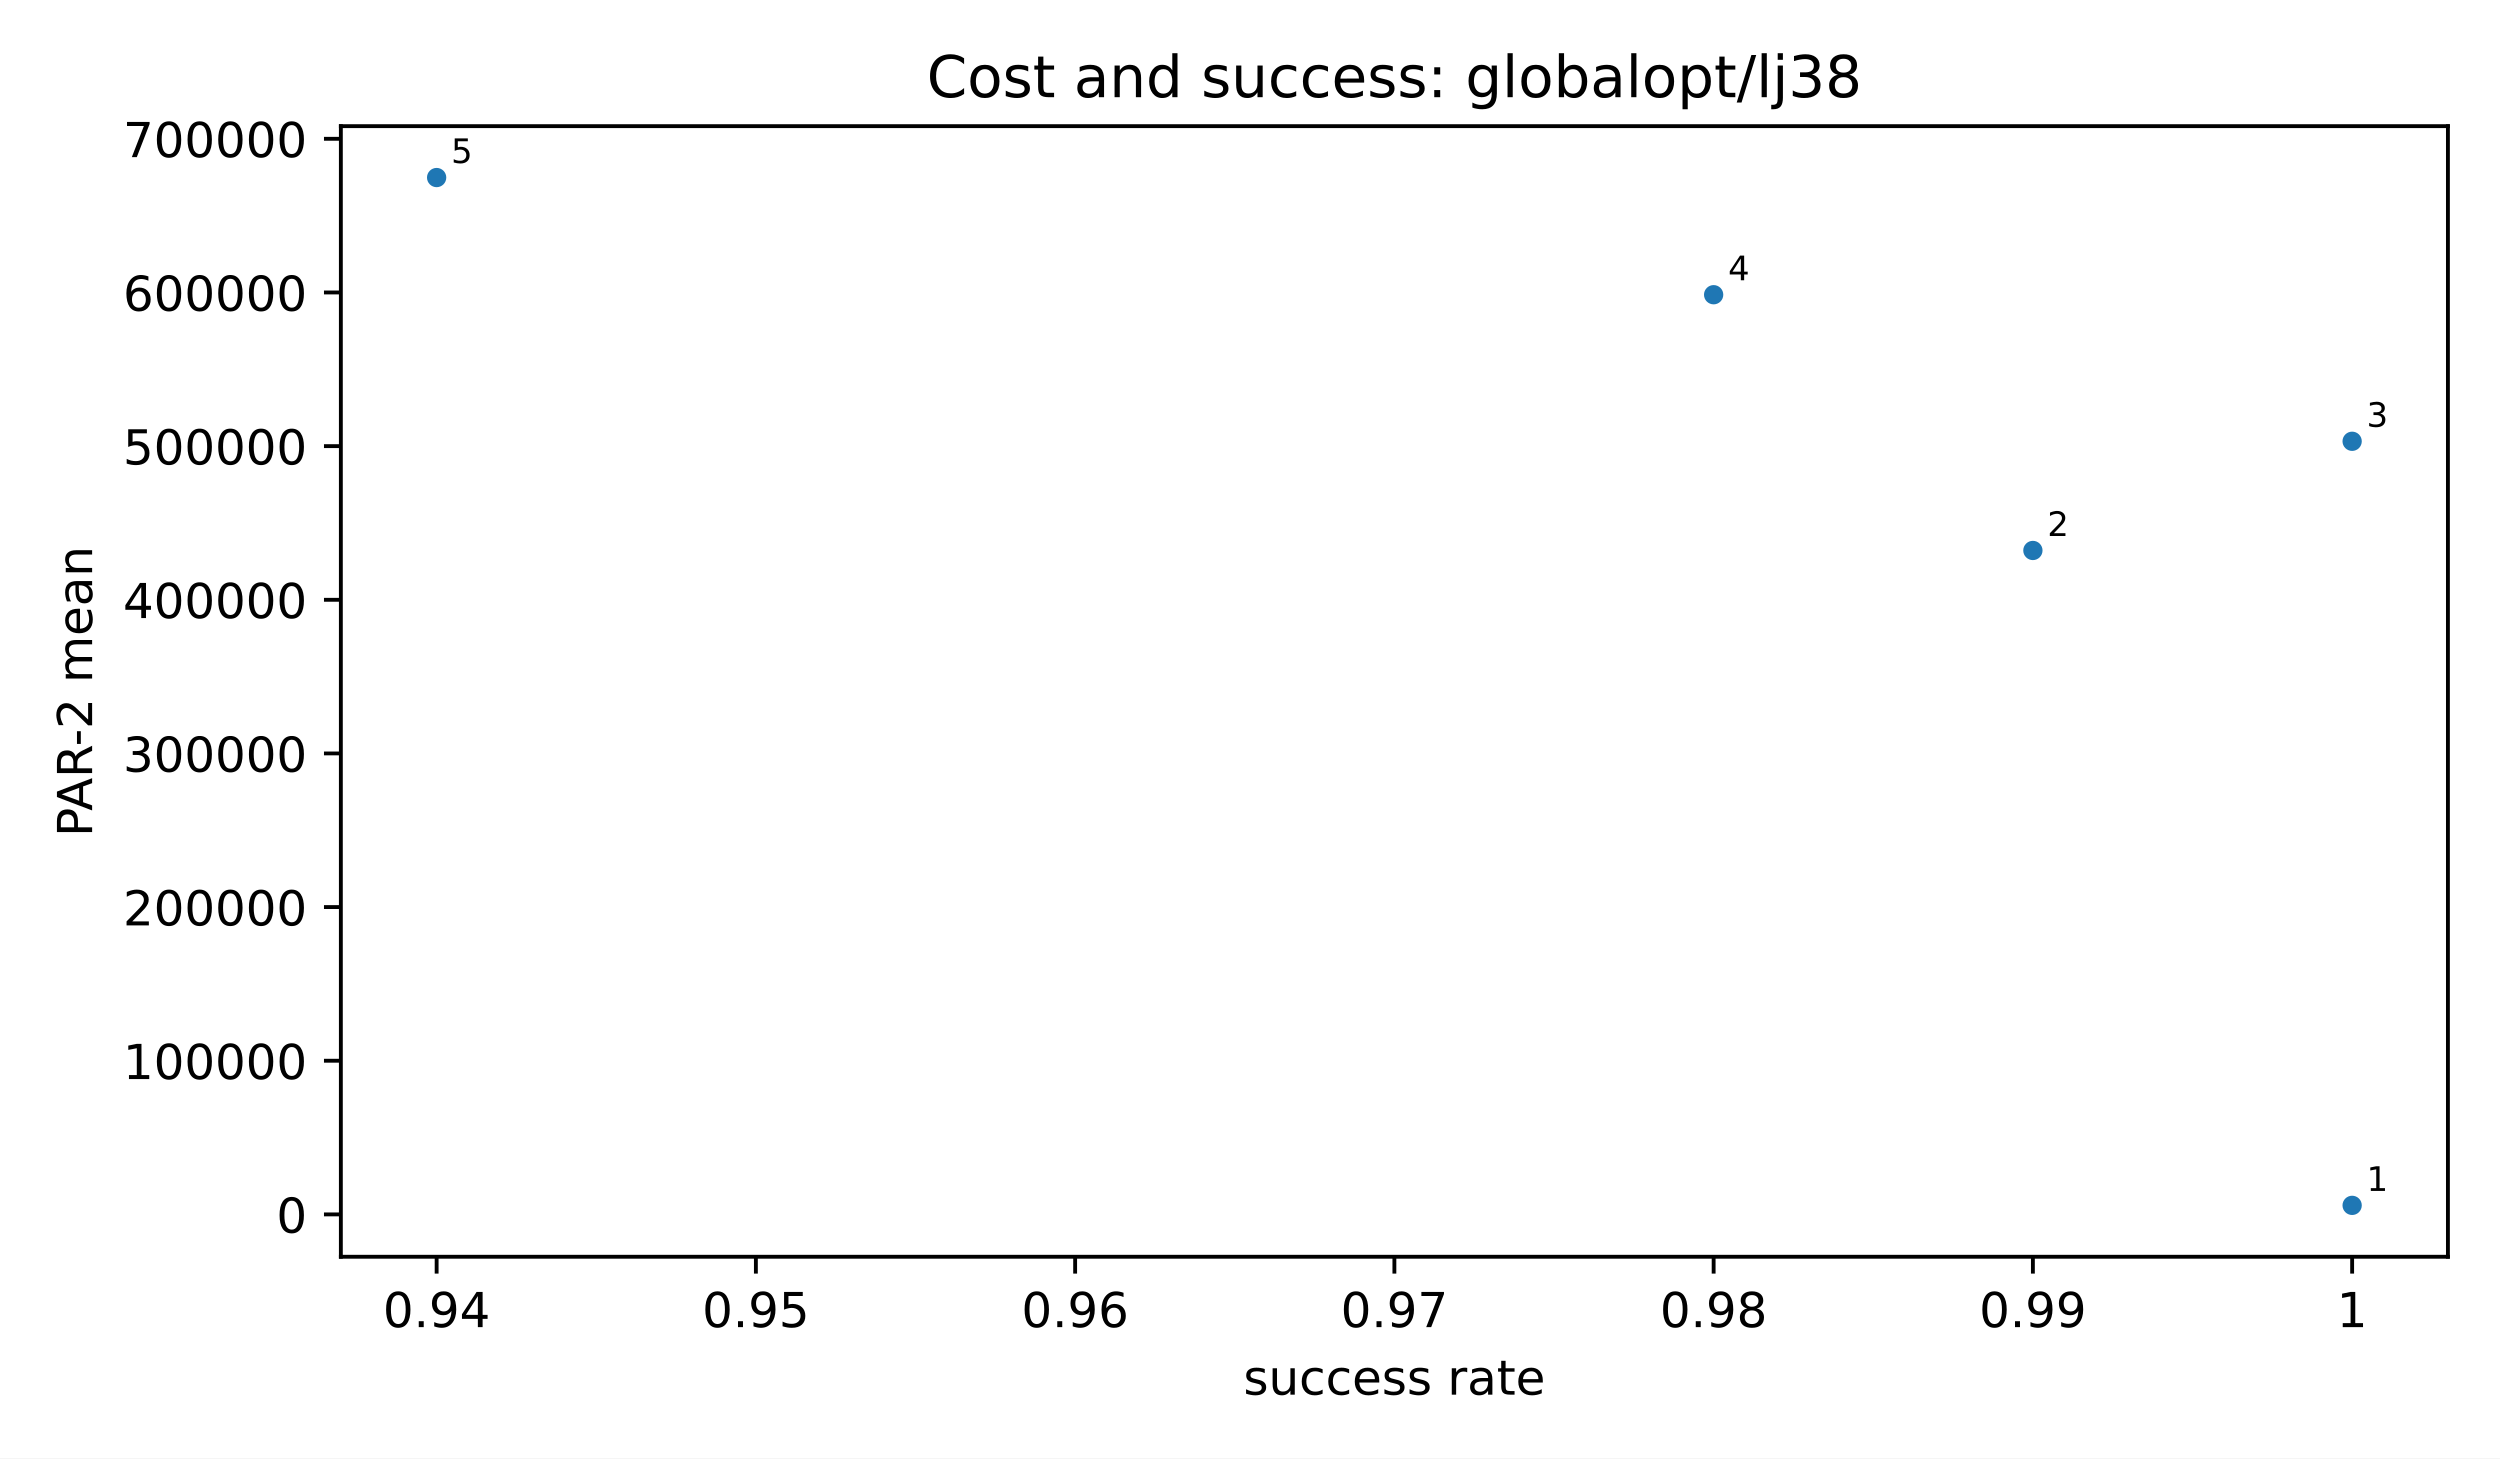
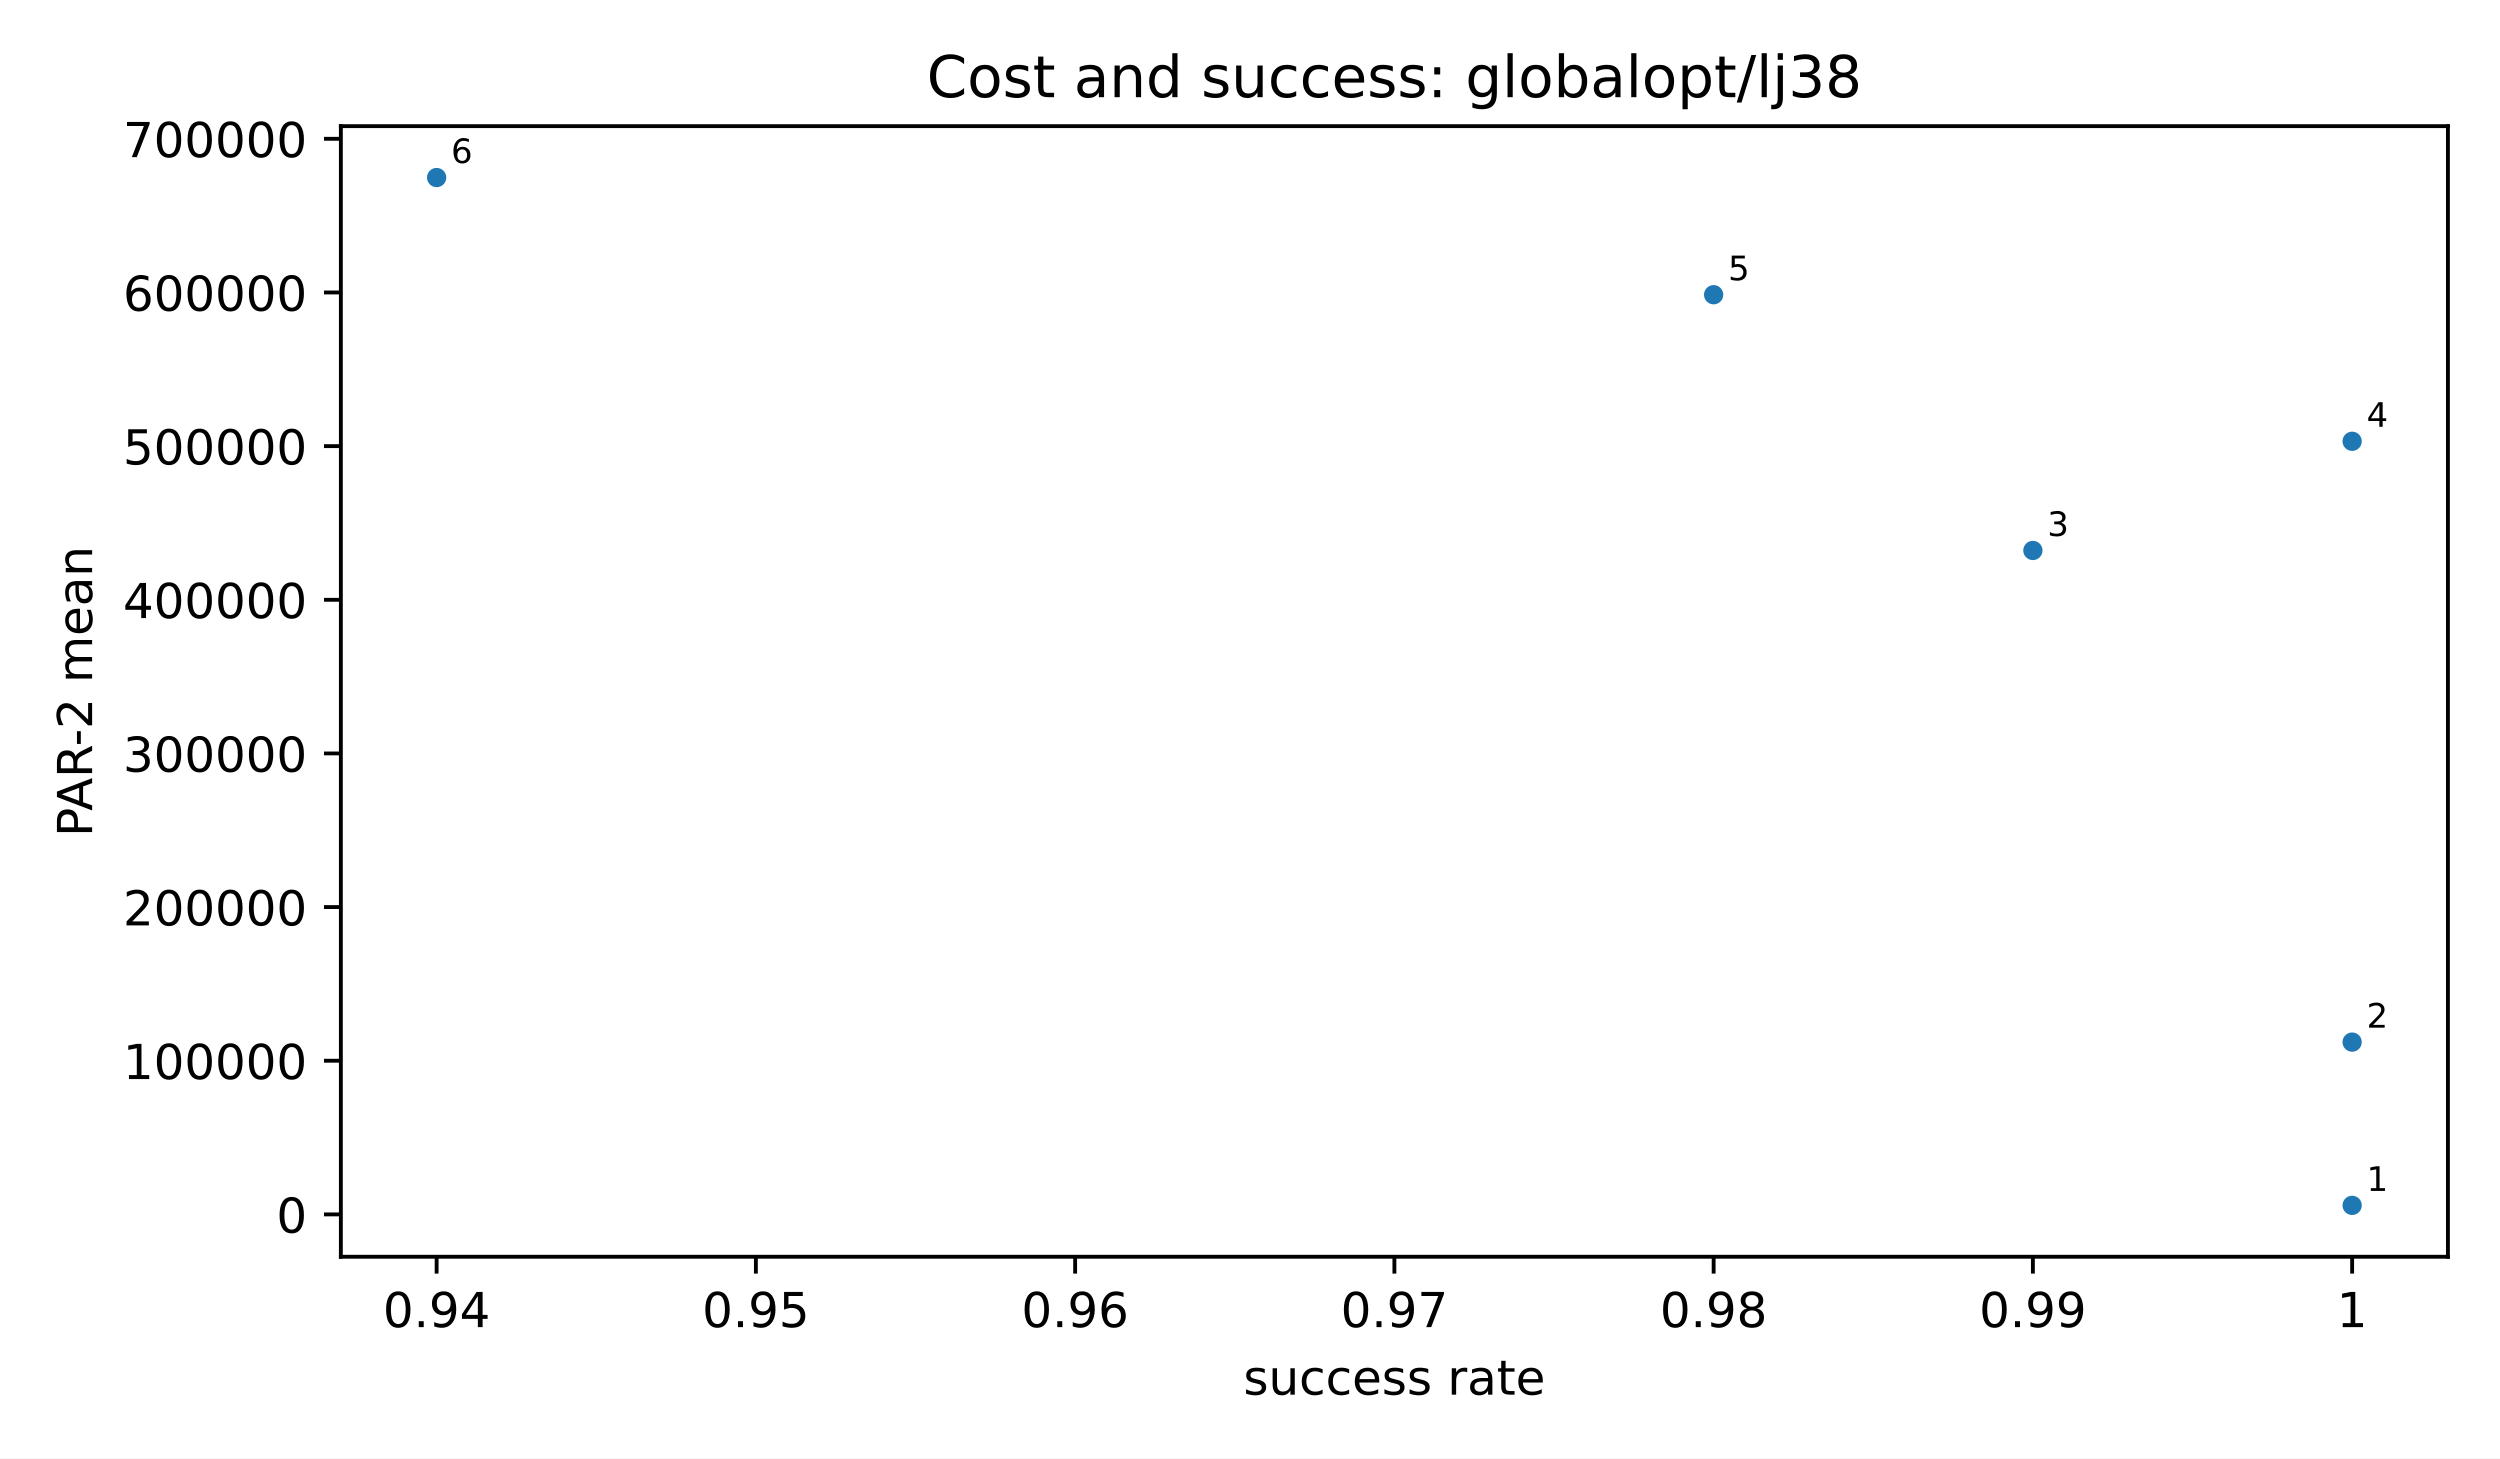
<svg xmlns="http://www.w3.org/2000/svg" xmlns:xlink="http://www.w3.org/1999/xlink" width="518.4pt" height="302.4pt" viewBox="0 0 518.4 302.4" version="1.1">
  <defs>
    <style type="text/css">*{stroke-linejoin: round; stroke-linecap: butt}</style>
  </defs>
  <g id="figure_1">
    <g id="patch_1">
      <path d="M 0 302.4  L 518.4 302.4  L 518.4 0  L 0 0  z " style="fill: #ffffff" />
    </g>
    <g id="axes_1">
      <g id="patch_2">
        <path d="M 70.68 260.6  L 507.6 260.6  L 507.6 26.16  L 70.68 26.16  z " style="fill: #ffffff" />
      </g>
      <g id="PathCollection_1">
        <defs>
          <path id="m2d8934182f" d="M 0 2  C 0.53 2 1.039 1.789 1.414 1.414  C 1.789 1.039 2 0.53 2 0  C 2 -0.53 1.789 -1.039 1.414 -1.414  C 1.039 -1.789 0.53 -2 0 -2  C -0.53 -2 -1.039 -1.789 -1.414 -1.414  C -1.789 -1.039 -2 -0.53 -2 0  C -2 0.53 -1.789 1.039 -1.414 1.414  C -1.039 1.789 -0.53 2 0 2  z " />
        </defs>
        <g clip-path="url(#p83cf964bde)">
          <use xlink:href="#m2d8934182f" x="487.74" y="249.944" style="fill: #1f77b4" />
+           <use xlink:href="#m2d8934182f" x="487.74" y="216.09" style="fill: #1f77b4" />
          <use xlink:href="#m2d8934182f" x="421.54" y="114.145" style="fill: #1f77b4" />
          <use xlink:href="#m2d8934182f" x="487.74" y="91.505" style="fill: #1f77b4" />
          <use xlink:href="#m2d8934182f" x="355.34" y="61.114" style="fill: #1f77b4" />
          <use xlink:href="#m2d8934182f" x="90.54" y="36.816" style="fill: #1f77b4" />
        </g>
      </g>
      <g id="matplotlib.axis_1">
        <g id="xtick_1">
          <g id="line2d_1">
            <defs>
              <path id="m8ea4d47d77" d="M 0 0  L 0 3.5  " style="stroke: #000000; stroke-width: 0.8" />
            </defs>
            <g>
              <use xlink:href="#m8ea4d47d77" x="90.54" y="260.6" style="stroke: #000000; stroke-width: 0.8" />
            </g>
          </g>
          <g id="text_1">
            <text style="font-size: 10px; font-family: 'DejaVu Sans', 'Bitstream Vera Sans', 'Computer Modern Sans Serif', 'Lucida Grande', 'Verdana', 'Geneva', 'Lucid', 'Arial', 'Helvetica', 'Avant Garde', sans-serif; text-anchor: middle" x="90.54" y="275.198" transform="rotate(-0 90.54 275.1977)">0.94</text>
          </g>
        </g>
        <g id="xtick_2">
          <g id="line2d_2">
            <g>
              <use xlink:href="#m8ea4d47d77" x="156.74" y="260.6" style="stroke: #000000; stroke-width: 0.8" />
            </g>
          </g>
          <g id="text_2">
            <text style="font-size: 10px; font-family: 'DejaVu Sans', 'Bitstream Vera Sans', 'Computer Modern Sans Serif', 'Lucida Grande', 'Verdana', 'Geneva', 'Lucid', 'Arial', 'Helvetica', 'Avant Garde', sans-serif; text-anchor: middle" x="156.74" y="275.198" transform="rotate(-0 156.74 275.1977)">0.95</text>
          </g>
        </g>
        <g id="xtick_3">
          <g id="line2d_3">
            <g>
              <use xlink:href="#m8ea4d47d77" x="222.94" y="260.6" style="stroke: #000000; stroke-width: 0.8" />
            </g>
          </g>
          <g id="text_3">
            <text style="font-size: 10px; font-family: 'DejaVu Sans', 'Bitstream Vera Sans', 'Computer Modern Sans Serif', 'Lucida Grande', 'Verdana', 'Geneva', 'Lucid', 'Arial', 'Helvetica', 'Avant Garde', sans-serif; text-anchor: middle" x="222.94" y="275.198" transform="rotate(-0 222.94 275.1977)">0.96</text>
          </g>
        </g>
        <g id="xtick_4">
          <g id="line2d_4">
            <g>
              <use xlink:href="#m8ea4d47d77" x="289.14" y="260.6" style="stroke: #000000; stroke-width: 0.8" />
            </g>
          </g>
          <g id="text_4">
            <text style="font-size: 10px; font-family: 'DejaVu Sans', 'Bitstream Vera Sans', 'Computer Modern Sans Serif', 'Lucida Grande', 'Verdana', 'Geneva', 'Lucid', 'Arial', 'Helvetica', 'Avant Garde', sans-serif; text-anchor: middle" x="289.14" y="275.198" transform="rotate(-0 289.14 275.1977)">0.97</text>
          </g>
        </g>
        <g id="xtick_5">
          <g id="line2d_5">
            <g>
              <use xlink:href="#m8ea4d47d77" x="355.34" y="260.6" style="stroke: #000000; stroke-width: 0.8" />
            </g>
          </g>
          <g id="text_5">
            <text style="font-size: 10px; font-family: 'DejaVu Sans', 'Bitstream Vera Sans', 'Computer Modern Sans Serif', 'Lucida Grande', 'Verdana', 'Geneva', 'Lucid', 'Arial', 'Helvetica', 'Avant Garde', sans-serif; text-anchor: middle" x="355.34" y="275.198" transform="rotate(-0 355.34 275.1977)">0.98</text>
          </g>
        </g>
        <g id="xtick_6">
          <g id="line2d_6">
            <g>
              <use xlink:href="#m8ea4d47d77" x="421.54" y="260.6" style="stroke: #000000; stroke-width: 0.8" />
            </g>
          </g>
          <g id="text_6">
            <text style="font-size: 10px; font-family: 'DejaVu Sans', 'Bitstream Vera Sans', 'Computer Modern Sans Serif', 'Lucida Grande', 'Verdana', 'Geneva', 'Lucid', 'Arial', 'Helvetica', 'Avant Garde', sans-serif; text-anchor: middle" x="421.54" y="275.198" transform="rotate(-0 421.54 275.1977)">0.99</text>
          </g>
        </g>
        <g id="xtick_7">
          <g id="line2d_7">
            <g>
              <use xlink:href="#m8ea4d47d77" x="487.74" y="260.6" style="stroke: #000000; stroke-width: 0.8" />
            </g>
          </g>
          <g id="text_7">
            <text style="font-size: 10px; font-family: 'DejaVu Sans', 'Bitstream Vera Sans', 'Computer Modern Sans Serif', 'Lucida Grande', 'Verdana', 'Geneva', 'Lucid', 'Arial', 'Helvetica', 'Avant Garde', sans-serif; text-anchor: middle" x="487.74" y="275.198" transform="rotate(-0 487.74 275.1977)">1</text>
          </g>
        </g>
        <g id="text_8">
          <text style="font-size: 10px; font-family: 'DejaVu Sans', 'Bitstream Vera Sans', 'Computer Modern Sans Serif', 'Lucida Grande', 'Verdana', 'Geneva', 'Lucid', 'Arial', 'Helvetica', 'Avant Garde', sans-serif; text-anchor: middle" x="289.14" y="289.198" transform="rotate(-0 289.14 289.1977)">success rate</text>
        </g>
      </g>
      <g id="matplotlib.axis_2">
        <g id="ytick_1">
          <g id="line2d_8">
            <defs>
              <path id="md659df78fa" d="M 0 0  L -3.5 0  " style="stroke: #000000; stroke-width: 0.8" />
            </defs>
            <g>
              <use xlink:href="#md659df78fa" x="70.68" y="251.818" style="stroke: #000000; stroke-width: 0.8" />
            </g>
          </g>
          <g id="text_9">
            <text style="font-size: 10px; font-family: 'DejaVu Sans', 'Bitstream Vera Sans', 'Computer Modern Sans Serif', 'Lucida Grande', 'Verdana', 'Geneva', 'Lucid', 'Arial', 'Helvetica', 'Avant Garde', sans-serif; text-anchor: end" x="63.68" y="255.617" transform="rotate(-0 63.68 255.6172)">0</text>
          </g>
        </g>
        <g id="ytick_2">
          <g id="line2d_9">
            <g>
              <use xlink:href="#md659df78fa" x="70.68" y="219.956" style="stroke: #000000; stroke-width: 0.8" />
            </g>
          </g>
          <g id="text_10">
            <text style="font-size: 10px; font-family: 'DejaVu Sans', 'Bitstream Vera Sans', 'Computer Modern Sans Serif', 'Lucida Grande', 'Verdana', 'Geneva', 'Lucid', 'Arial', 'Helvetica', 'Avant Garde', sans-serif; text-anchor: end" x="63.68" y="223.755" transform="rotate(-0 63.68 223.7551)">100000</text>
          </g>
        </g>
        <g id="ytick_3">
          <g id="line2d_10">
            <g>
              <use xlink:href="#md659df78fa" x="70.68" y="188.094" style="stroke: #000000; stroke-width: 0.8" />
            </g>
          </g>
          <g id="text_11">
            <text style="font-size: 10px; font-family: 'DejaVu Sans', 'Bitstream Vera Sans', 'Computer Modern Sans Serif', 'Lucida Grande', 'Verdana', 'Geneva', 'Lucid', 'Arial', 'Helvetica', 'Avant Garde', sans-serif; text-anchor: end" x="63.68" y="191.893" transform="rotate(-0 63.68 191.893)">200000</text>
          </g>
        </g>
        <g id="ytick_4">
          <g id="line2d_11">
            <g>
              <use xlink:href="#md659df78fa" x="70.68" y="156.232" style="stroke: #000000; stroke-width: 0.8" />
            </g>
          </g>
          <g id="text_12">
            <text style="font-size: 10px; font-family: 'DejaVu Sans', 'Bitstream Vera Sans', 'Computer Modern Sans Serif', 'Lucida Grande', 'Verdana', 'Geneva', 'Lucid', 'Arial', 'Helvetica', 'Avant Garde', sans-serif; text-anchor: end" x="63.68" y="160.031" transform="rotate(-0 63.68 160.0309)">300000</text>
          </g>
        </g>
        <g id="ytick_5">
          <g id="line2d_12">
            <g>
              <use xlink:href="#md659df78fa" x="70.68" y="124.37" style="stroke: #000000; stroke-width: 0.8" />
            </g>
          </g>
          <g id="text_13">
            <text style="font-size: 10px; font-family: 'DejaVu Sans', 'Bitstream Vera Sans', 'Computer Modern Sans Serif', 'Lucida Grande', 'Verdana', 'Geneva', 'Lucid', 'Arial', 'Helvetica', 'Avant Garde', sans-serif; text-anchor: end" x="63.68" y="128.169" transform="rotate(-0 63.68 128.1688)">400000</text>
          </g>
        </g>
        <g id="ytick_6">
          <g id="line2d_13">
            <g>
              <use xlink:href="#md659df78fa" x="70.68" y="92.508" style="stroke: #000000; stroke-width: 0.8" />
            </g>
          </g>
          <g id="text_14">
            <text style="font-size: 10px; font-family: 'DejaVu Sans', 'Bitstream Vera Sans', 'Computer Modern Sans Serif', 'Lucida Grande', 'Verdana', 'Geneva', 'Lucid', 'Arial', 'Helvetica', 'Avant Garde', sans-serif; text-anchor: end" x="63.68" y="96.307" transform="rotate(-0 63.68 96.3067)">500000</text>
          </g>
        </g>
        <g id="ytick_7">
          <g id="line2d_14">
            <g>
              <use xlink:href="#md659df78fa" x="70.68" y="60.646" style="stroke: #000000; stroke-width: 0.8" />
            </g>
          </g>
          <g id="text_15">
            <text style="font-size: 10px; font-family: 'DejaVu Sans', 'Bitstream Vera Sans', 'Computer Modern Sans Serif', 'Lucida Grande', 'Verdana', 'Geneva', 'Lucid', 'Arial', 'Helvetica', 'Avant Garde', sans-serif; text-anchor: end" x="63.68" y="64.445" transform="rotate(-0 63.68 64.4446)">600000</text>
          </g>
        </g>
        <g id="ytick_8">
          <g id="line2d_15">
            <g>
              <use xlink:href="#md659df78fa" x="70.68" y="28.784" style="stroke: #000000; stroke-width: 0.8" />
            </g>
          </g>
          <g id="text_16">
            <text style="font-size: 10px; font-family: 'DejaVu Sans', 'Bitstream Vera Sans', 'Computer Modern Sans Serif', 'Lucida Grande', 'Verdana', 'Geneva', 'Lucid', 'Arial', 'Helvetica', 'Avant Garde', sans-serif; text-anchor: end" x="63.68" y="32.583" transform="rotate(-0 63.68 32.5825)">700000</text>
          </g>
        </g>
        <g id="text_17">
          <text style="font-size: 10px; font-family: 'DejaVu Sans', 'Bitstream Vera Sans', 'Computer Modern Sans Serif', 'Lucida Grande', 'Verdana', 'Geneva', 'Lucid', 'Arial', 'Helvetica', 'Avant Garde', sans-serif; text-anchor: middle" x="19.103" y="143.38" transform="rotate(-90 19.10266 143.38)">PAR-2 mean</text>
        </g>
      </g>
      <g id="patch_3">
        <path d="M 70.68 260.6  L 70.68 26.16  " style="fill: none; stroke: #000000; stroke-width: 0.8; stroke-linejoin: miter; stroke-linecap: square" />
      </g>
      <g id="patch_4">
        <path d="M 507.6 260.6  L 507.6 26.16  " style="fill: none; stroke: #000000; stroke-width: 0.8; stroke-linejoin: miter; stroke-linecap: square" />
      </g>
      <g id="patch_5">
        <path d="M 70.68 260.6  L 507.6 260.6  " style="fill: none; stroke: #000000; stroke-width: 0.8; stroke-linejoin: miter; stroke-linecap: square" />
      </g>
      <g id="patch_6">
        <path d="M 70.68 26.16  L 507.6 26.16  " style="fill: none; stroke: #000000; stroke-width: 0.8; stroke-linejoin: miter; stroke-linecap: square" />
      </g>
      <g id="text_18">
        <text style="font-size: 7px; font-family: 'DejaVu Sans', 'Bitstream Vera Sans', 'Computer Modern Sans Serif', 'Lucida Grande', 'Verdana', 'Geneva', 'Lucid', 'Arial', 'Helvetica', 'Avant Garde', sans-serif; text-anchor: start" x="490.74" y="246.944" transform="rotate(-0 490.74 246.9436)">1</text>
      </g>
      <g id="text_19">
-         <text style="font-size: 7px; font-family: 'DejaVu Sans', 'Bitstream Vera Sans', 'Computer Modern Sans Serif', 'Lucida Grande', 'Verdana', 'Geneva', 'Lucid', 'Arial', 'Helvetica', 'Avant Garde', sans-serif; text-anchor: start" x="424.54" y="111.145" transform="rotate(-0 424.54 111.1448)">2</text>
+         <text style="font-size: 7px; font-family: 'DejaVu Sans', 'Bitstream Vera Sans', 'Computer Modern Sans Serif', 'Lucida Grande', 'Verdana', 'Geneva', 'Lucid', 'Arial', 'Helvetica', 'Avant Garde', sans-serif; text-anchor: start" x="490.74" y="213.09" transform="rotate(-0 490.74 213.0901)">2</text>
      </g>
      <g id="text_20">
-         <text style="font-size: 7px; font-family: 'DejaVu Sans', 'Bitstream Vera Sans', 'Computer Modern Sans Serif', 'Lucida Grande', 'Verdana', 'Geneva', 'Lucid', 'Arial', 'Helvetica', 'Avant Garde', sans-serif; text-anchor: start" x="490.74" y="88.505" transform="rotate(-0 490.74 88.50548)">3</text>
+         <text style="font-size: 7px; font-family: 'DejaVu Sans', 'Bitstream Vera Sans', 'Computer Modern Sans Serif', 'Lucida Grande', 'Verdana', 'Geneva', 'Lucid', 'Arial', 'Helvetica', 'Avant Garde', sans-serif; text-anchor: start" x="424.54" y="111.145" transform="rotate(-0 424.54 111.1448)">3</text>
      </g>
      <g id="text_21">
-         <text style="font-size: 7px; font-family: 'DejaVu Sans', 'Bitstream Vera Sans', 'Computer Modern Sans Serif', 'Lucida Grande', 'Verdana', 'Geneva', 'Lucid', 'Arial', 'Helvetica', 'Avant Garde', sans-serif; text-anchor: start" x="358.34" y="58.114" transform="rotate(-0 358.34 58.11404)">4</text>
+         <text style="font-size: 7px; font-family: 'DejaVu Sans', 'Bitstream Vera Sans', 'Computer Modern Sans Serif', 'Lucida Grande', 'Verdana', 'Geneva', 'Lucid', 'Arial', 'Helvetica', 'Avant Garde', sans-serif; text-anchor: start" x="490.74" y="88.505" transform="rotate(-0 490.74 88.50548)">4</text>
      </g>
      <g id="text_22">
-         <text style="font-size: 7px; font-family: 'DejaVu Sans', 'Bitstream Vera Sans', 'Computer Modern Sans Serif', 'Lucida Grande', 'Verdana', 'Geneva', 'Lucid', 'Arial', 'Helvetica', 'Avant Garde', sans-serif; text-anchor: start" x="93.54" y="33.816" transform="rotate(-0 93.54 33.81636)">5</text>
+         <text style="font-size: 7px; font-family: 'DejaVu Sans', 'Bitstream Vera Sans', 'Computer Modern Sans Serif', 'Lucida Grande', 'Verdana', 'Geneva', 'Lucid', 'Arial', 'Helvetica', 'Avant Garde', sans-serif; text-anchor: start" x="358.34" y="58.114" transform="rotate(-0 358.34 58.11404)">5</text>
      </g>
      <g id="text_23">
+         <text style="font-size: 7px; font-family: 'DejaVu Sans', 'Bitstream Vera Sans', 'Computer Modern Sans Serif', 'Lucida Grande', 'Verdana', 'Geneva', 'Lucid', 'Arial', 'Helvetica', 'Avant Garde', sans-serif; text-anchor: start" x="93.54" y="33.816" transform="rotate(-0 93.54 33.81636)">6</text>
+       </g>
+       <g id="text_24">
        <text style="font-size: 12px; font-family: 'DejaVu Sans', 'Bitstream Vera Sans', 'Computer Modern Sans Serif', 'Lucida Grande', 'Verdana', 'Geneva', 'Lucid', 'Arial', 'Helvetica', 'Avant Garde', sans-serif; text-anchor: middle" x="289.14" y="20.16" transform="rotate(-0 289.14 20.16)">Cost and success: globalopt/lj38</text>
      </g>
    </g>
  </g>
  <defs>
    <clipPath id="p83cf964bde">
      <rect x="70.68" y="26.16" width="436.92" height="234.44" />
    </clipPath>
  </defs>
</svg>
